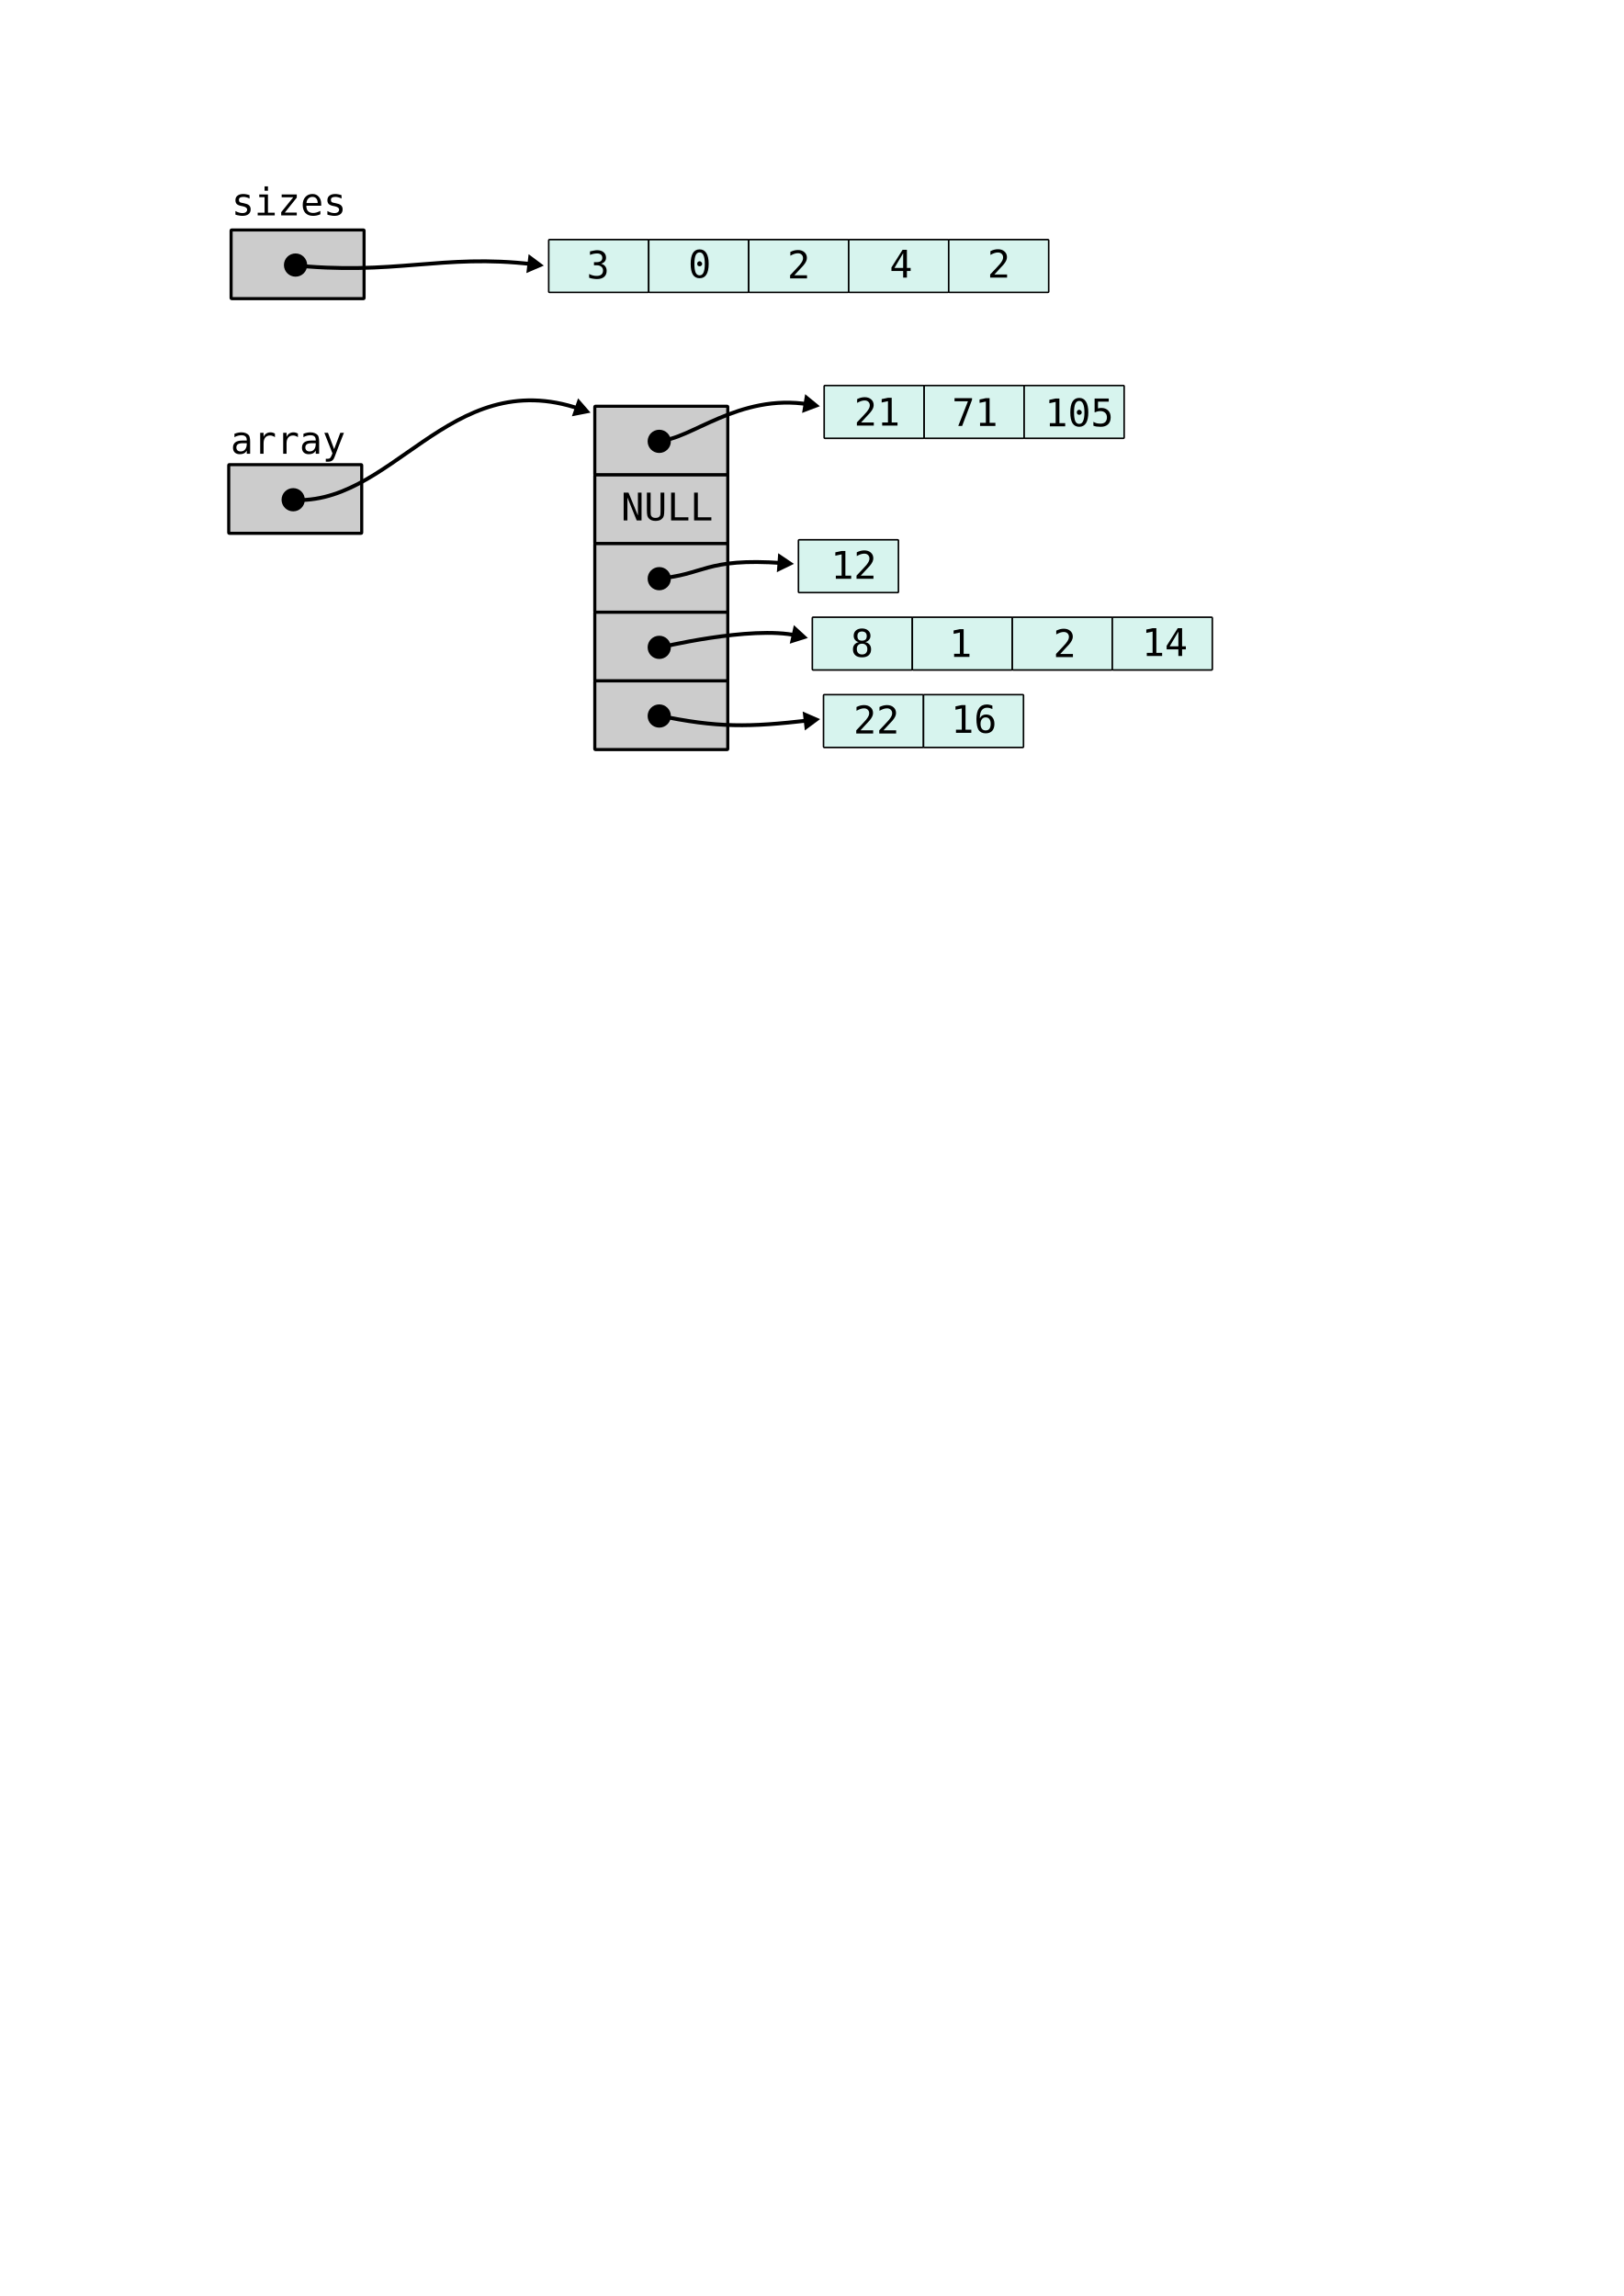
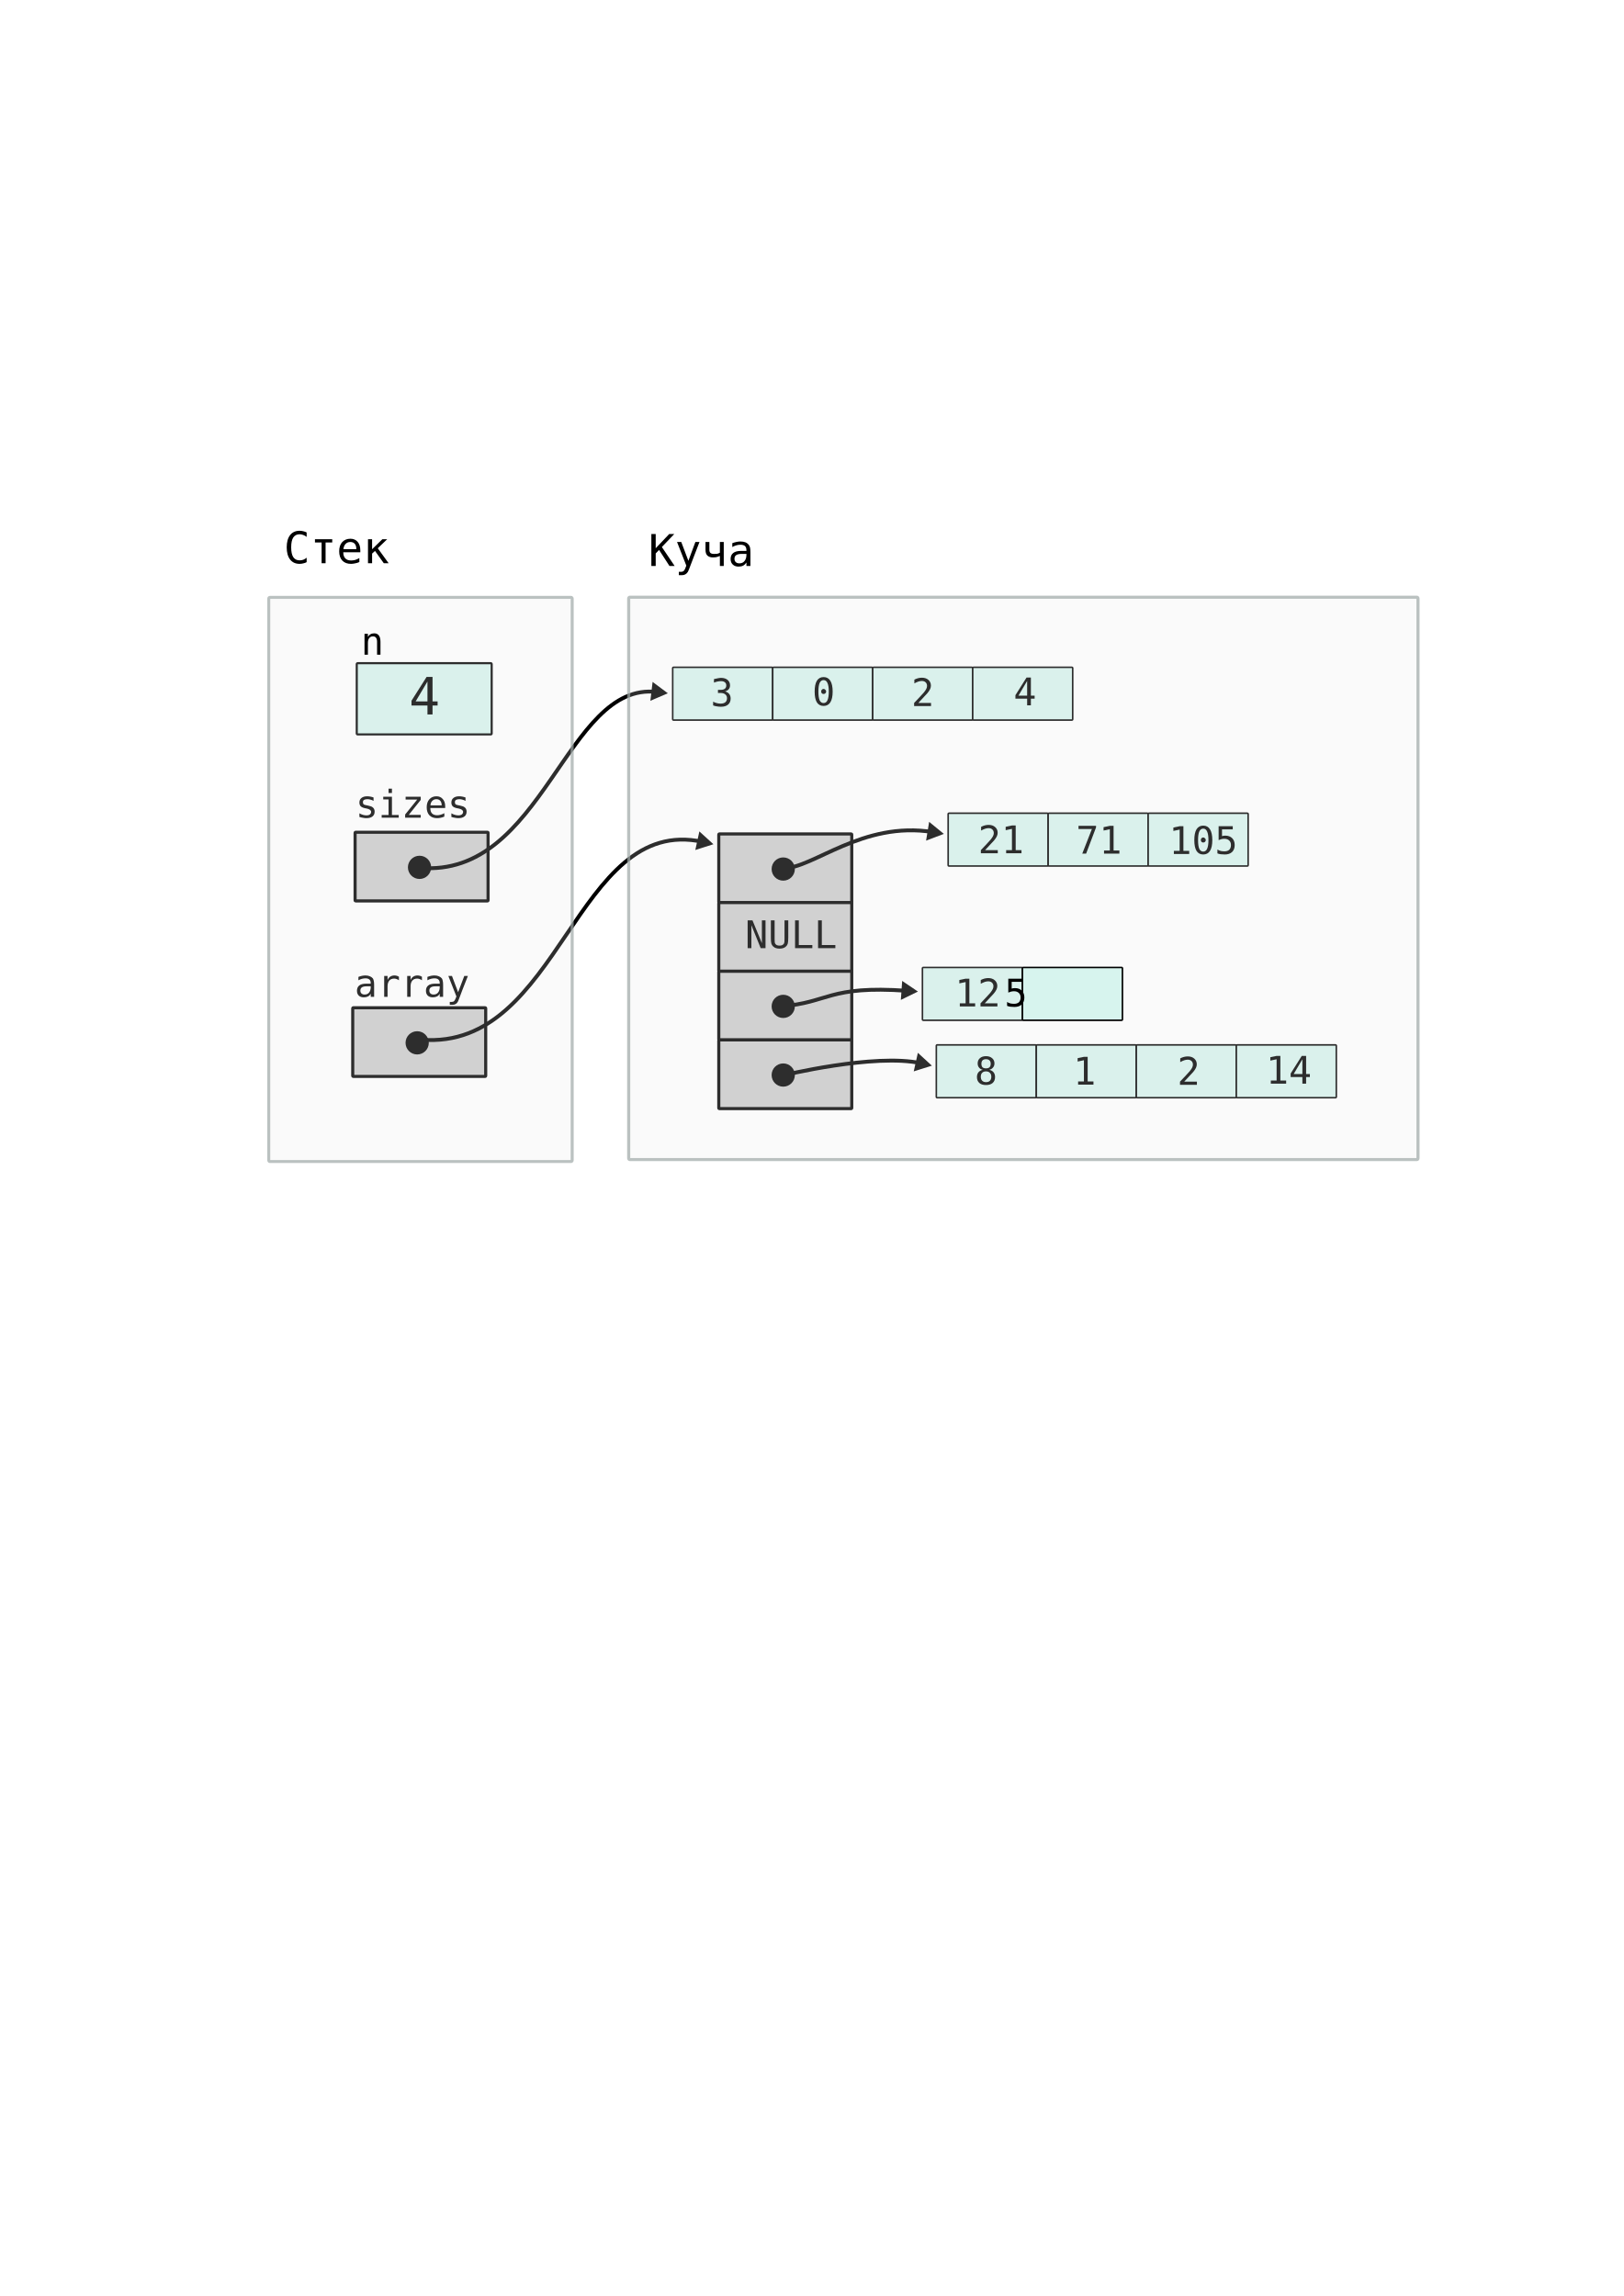
<svg xmlns="http://www.w3.org/2000/svg" width="210mm" height="297mm" viewBox="0 0 210 297" version="1.1" id="svg8">
  <defs id="defs2">
    <marker orient="auto" refY="0.0" refX="0.0" id="marker2670" style="overflow:visible">
      <path id="path2668" d="M 5.77,0.0 L -2.88,5.0 L -2.88,-5.0 L 5.77,0.0 z " style="fill-rule:evenodd;stroke:#000000;stroke-width:1pt;stroke-opacity:1;fill:#000000;fill-opacity:1" transform="scale(0.4)" />
    </marker>
    <marker orient="auto" refY="0.0" refX="0.0" id="TriangleOutM" style="overflow:visible">
      <path id="path1077" d="M 5.77,0.0 L -2.88,5.0 L -2.88,-5.0 L 5.77,0.0 z " style="fill-rule:evenodd;stroke:#000000;stroke-width:1pt;stroke-opacity:1;fill:#000000;fill-opacity:1" transform="scale(0.4)" />
    </marker>
    <marker orient="auto" refY="0" refX="0" id="marker2670-5" style="overflow:visible">
      <path id="path2668-0" d="M 5.77,0 -2.88,5 V -5 Z" style="fill:#000000;fill-opacity:1;fill-rule:evenodd;stroke:#000000;stroke-width:1pt;stroke-opacity:1" transform="scale(0.4)" />
    </marker>
    <marker orient="auto" refY="0" refX="0" id="marker2670-3" style="overflow:visible">
      <path id="path2668-9" d="M 5.77,0 -2.88,5 V -5 Z" style="fill:#000000;fill-opacity:1;fill-rule:evenodd;stroke:#000000;stroke-width:1pt;stroke-opacity:1" transform="scale(0.4)" />
    </marker>
    <marker orient="auto" refY="0" refX="0" id="marker2670-1" style="overflow:visible">
      <path id="path2668-91" d="M 5.77,0 -2.88,5 V -5 Z" style="fill:#000000;fill-opacity:1;fill-rule:evenodd;stroke:#000000;stroke-width:1pt;stroke-opacity:1" transform="scale(0.4)" />
    </marker>
    <marker orient="auto" refY="0" refX="0" id="marker2670-4" style="overflow:visible">
      <path id="path2668-5" d="M 5.77,0 -2.88,5 V -5 Z" style="fill:#000000;fill-opacity:1;fill-rule:evenodd;stroke:#000000;stroke-width:1pt;stroke-opacity:1" transform="scale(0.4)" />
    </marker>
    <marker orient="auto" refY="0" refX="0" id="marker2670-54" style="overflow:visible">
      <path id="path2668-2" d="M 5.77,0 -2.88,5 V -5 Z" style="fill:#000000;fill-opacity:1;fill-rule:evenodd;stroke:#000000;stroke-width:1pt;stroke-opacity:1" transform="scale(0.4)" />
    </marker>
    <marker orient="auto" refY="0" refX="0" id="marker2670-2" style="overflow:visible">
      <path id="path2668-55" d="M 5.77,0 -2.88,5 V -5 Z" style="fill:#000000;fill-opacity:1;fill-rule:evenodd;stroke:#000000;stroke-width:1pt;stroke-opacity:1" transform="scale(0.4)" />
    </marker>
    <marker orient="auto" refY="0" refX="0" id="TriangleOutM-1" style="overflow:visible">
      <path id="path1077-3" d="M 5.77,0 -2.88,5 V -5 Z" style="fill:#000000;fill-opacity:1;fill-rule:evenodd;stroke:#000000;stroke-width:1pt;stroke-opacity:1" transform="scale(0.4)" />
    </marker>
  </defs>
  <g id="layer1">
-     <rect style="opacity:1;fill:#cccccc;fill-opacity:1;stroke:#000000;stroke-width:0.4;stroke-miterlimit:4;stroke-dasharray:none;stroke-dashoffset:0;stroke-opacity:1" id="rect815" width="17.198" height="8.882" x="29.583" y="60.103" ry="0.072" />
-     <circle style="opacity:1;fill:#000000;fill-opacity:1;stroke:#000000;stroke-width:0.546;stroke-miterlimit:4;stroke-dasharray:none;stroke-dashoffset:0;stroke-opacity:1" id="path832" cx="37.919" cy="64.643" r="1.23" />
-     <rect style="opacity:1;fill:#cccccc;fill-opacity:1;stroke:#000000;stroke-width:0.4;stroke-miterlimit:4;stroke-dasharray:none;stroke-dashoffset:0;stroke-opacity:1" id="rect815-6" width="17.198" height="8.882" x="76.927" y="52.551" ry="0.072" />
-     <circle style="opacity:1;fill:#000000;fill-opacity:1;stroke:#000000;stroke-width:0.546;stroke-miterlimit:4;stroke-dasharray:none;stroke-dashoffset:0;stroke-opacity:1" id="path832-6" cx="85.263" cy="57.09" r="1.23" />
-     <rect style="opacity:1;fill:#cccccc;fill-opacity:1;stroke:#000000;stroke-width:0.4;stroke-miterlimit:4;stroke-dasharray:none;stroke-dashoffset:0;stroke-opacity:1" id="rect815-6-4" width="17.198" height="8.882" x="76.927" y="61.433" ry="0.072" />
-     <rect style="opacity:1;fill:#cccccc;fill-opacity:1;stroke:#000000;stroke-width:0.4;stroke-miterlimit:4;stroke-dasharray:none;stroke-dashoffset:0;stroke-opacity:1" id="rect815-6-2" width="17.198" height="8.882" x="76.927" y="70.316" ry="0.072" />
-     <circle style="opacity:1;fill:#000000;fill-opacity:1;stroke:#000000;stroke-width:0.546;stroke-miterlimit:4;stroke-dasharray:none;stroke-dashoffset:0;stroke-opacity:1" id="path832-6-8" cx="85.263" cy="74.855" r="1.23" />
-     <rect style="opacity:1;fill:#cccccc;fill-opacity:1;stroke:#000000;stroke-width:0.4;stroke-miterlimit:4;stroke-dasharray:none;stroke-dashoffset:0;stroke-opacity:1" id="rect815-6-7" width="17.198" height="8.882" x="76.927" y="79.198" ry="0.072" />
-     <circle style="opacity:1;fill:#000000;fill-opacity:1;stroke:#000000;stroke-width:0.546;stroke-miterlimit:4;stroke-dasharray:none;stroke-dashoffset:0;stroke-opacity:1" id="path832-6-7" cx="85.263" cy="83.738" r="1.23" />
-     <rect style="opacity:1;fill:#cccccc;fill-opacity:1;stroke:#000000;stroke-width:0.4;stroke-miterlimit:4;stroke-dasharray:none;stroke-dashoffset:0;stroke-opacity:1" id="rect815-6-3" width="17.198" height="8.882" x="76.927" y="88.08" ry="0.072" />
-     <circle style="opacity:1;fill:#000000;fill-opacity:1;stroke:#000000;stroke-width:0.546;stroke-miterlimit:4;stroke-dasharray:none;stroke-dashoffset:0;stroke-opacity:1" id="path832-6-2" cx="85.263" cy="92.62" r="1.23" />
-     <path style="fill:none;stroke:#000000;stroke-width:0.5;stroke-linecap:butt;stroke-linejoin:miter;stroke-miterlimit:4;stroke-dasharray:none;stroke-opacity:1;marker-end:url(#TriangleOutM)" d="M 37.15,64.609 C 50.648,66.079 57.931,47.036 75.036,52.916" id="path930" />
-     <path style="fill:none;stroke:#000000;stroke-width:0.5;stroke-linecap:butt;stroke-linejoin:miter;stroke-miterlimit:4;stroke-dasharray:none;stroke-opacity:1;marker-end:url(#marker2670)" d="m 85.259,56.992 c 3.837,0.048 10.241,-6.171 19.377,-4.677" id="path2666" />
-     <path style="fill:none;stroke:#000000;stroke-width:0.5;stroke-linecap:butt;stroke-linejoin:miter;stroke-miterlimit:4;stroke-dasharray:none;stroke-opacity:1;marker-end:url(#marker2670-3)" d="m 84.965,74.844 c 6.19,-0.432 6.066,-2.724 16.303,-2.005" id="path2666-5" />
-     <path style="fill:none;stroke:#000000;stroke-width:0.5;stroke-linecap:butt;stroke-linejoin:miter;stroke-miterlimit:4;stroke-dasharray:none;stroke-opacity:1;marker-end:url(#marker2670-1)" d="m 85.06,83.821 c 0,0 12.027,-2.94 18.041,-1.604" id="path2666-7" />
-     <path style="fill:none;stroke:#000000;stroke-width:0.5;stroke-linecap:butt;stroke-linejoin:miter;stroke-miterlimit:4;stroke-dasharray:none;stroke-opacity:1;marker-end:url(#marker2670-4)" d="m 85.013,92.515 c 7.798,1.664 11.949,1.548 19.644,0.668" id="path2666-70" />
-     <rect style="opacity:1;fill:#d7f4ee;fill-opacity:1;stroke:#000000;stroke-width:0.203;stroke-miterlimit:4;stroke-dasharray:none;stroke-dashoffset:0;stroke-opacity:1" id="rect5425" width="12.933" height="6.83" x="106.593" y="49.869" ry="0.086" />
-     <rect style="opacity:1;fill:#d7f4ee;fill-opacity:1;stroke:#000000;stroke-width:0.203;stroke-miterlimit:4;stroke-dasharray:none;stroke-dashoffset:0;stroke-opacity:1" id="rect5425-6" width="12.933" height="6.83" x="119.526" y="49.869" ry="0.086" />
-     <rect style="opacity:1;fill:#d7f4ee;fill-opacity:1;stroke:#000000;stroke-width:0.203;stroke-miterlimit:4;stroke-dasharray:none;stroke-dashoffset:0;stroke-opacity:1" id="rect5425-1" width="12.933" height="6.83" x="132.458" y="49.869" ry="0.086" />
-     <rect style="opacity:1;fill:#d7f4ee;fill-opacity:1;stroke:#000000;stroke-width:0.203;stroke-miterlimit:4;stroke-dasharray:none;stroke-dashoffset:0;stroke-opacity:1" id="rect5425-3" width="12.933" height="6.83" x="103.267" y="69.823" ry="0.086" />
-     <rect style="opacity:1;fill:#d7f4ee;fill-opacity:1;stroke:#000000;stroke-width:0.203;stroke-miterlimit:4;stroke-dasharray:none;stroke-dashoffset:0;stroke-opacity:1" id="rect5425-4" width="12.933" height="6.83" x="105.062" y="79.839" ry="0.086" />
-     <rect style="opacity:1;fill:#d7f4ee;fill-opacity:1;stroke:#000000;stroke-width:0.203;stroke-miterlimit:4;stroke-dasharray:none;stroke-dashoffset:0;stroke-opacity:1" id="rect5425-6-2" width="12.933" height="6.83" x="117.995" y="79.839" ry="0.086" />
-     <rect style="opacity:1;fill:#d7f4ee;fill-opacity:1;stroke:#000000;stroke-width:0.203;stroke-miterlimit:4;stroke-dasharray:none;stroke-dashoffset:0;stroke-opacity:1" id="rect5425-1-4" width="12.933" height="6.83" x="130.928" y="79.839" ry="0.086" />
-     <rect style="opacity:1;fill:#d7f4ee;fill-opacity:1;stroke:#000000;stroke-width:0.203;stroke-miterlimit:4;stroke-dasharray:none;stroke-dashoffset:0;stroke-opacity:1" id="rect5425-8-6" width="12.933" height="6.83" x="143.861" y="79.839" ry="0.086" />
-     <rect style="opacity:1;fill:#d7f4ee;fill-opacity:1;stroke:#000000;stroke-width:0.203;stroke-miterlimit:4;stroke-dasharray:none;stroke-dashoffset:0;stroke-opacity:1" id="rect5425-4-3" width="12.933" height="6.83" x="106.508" y="89.856" ry="0.086" />
-     <rect style="opacity:1;fill:#d7f4ee;fill-opacity:1;stroke:#000000;stroke-width:0.203;stroke-miterlimit:4;stroke-dasharray:none;stroke-dashoffset:0;stroke-opacity:1" id="rect5425-10" width="12.933" height="6.83" x="70.968" y="30.993" ry="0.086" />
-     <rect style="opacity:1;fill:#d7f4ee;fill-opacity:1;stroke:#000000;stroke-width:0.203;stroke-miterlimit:4;stroke-dasharray:none;stroke-dashoffset:0;stroke-opacity:1" id="rect5425-6-6" width="12.933" height="6.83" x="83.9" y="30.993" ry="0.086" />
-     <rect style="opacity:1;fill:#d7f4ee;fill-opacity:1;stroke:#000000;stroke-width:0.203;stroke-miterlimit:4;stroke-dasharray:none;stroke-dashoffset:0;stroke-opacity:1" id="rect5425-1-3" width="12.933" height="6.83" x="96.833" y="30.993" ry="0.086" />
-     <rect style="opacity:1;fill:#d7f4ee;fill-opacity:1;stroke:#000000;stroke-width:0.203;stroke-miterlimit:4;stroke-dasharray:none;stroke-dashoffset:0;stroke-opacity:1" id="rect5425-8-3" width="12.933" height="6.83" x="109.766" y="30.993" ry="0.086" />
-     <rect style="opacity:1;fill:#d7f4ee;fill-opacity:1;stroke:#000000;stroke-width:0.203;stroke-miterlimit:4;stroke-dasharray:none;stroke-dashoffset:0;stroke-opacity:1" id="rect5425-64-2" width="12.933" height="6.83" x="122.699" y="30.993" ry="0.086" />
-     <rect style="opacity:1;fill:#cccccc;fill-opacity:1;stroke:#000000;stroke-width:0.4;stroke-miterlimit:4;stroke-dasharray:none;stroke-dashoffset:0;stroke-opacity:1" id="rect815-0" width="17.198" height="8.882" x="29.889" y="29.747" ry="0.072" />
-     <circle style="opacity:1;fill:#000000;fill-opacity:1;stroke:#000000;stroke-width:0.546;stroke-miterlimit:4;stroke-dasharray:none;stroke-dashoffset:0;stroke-opacity:1" id="path832-2" cx="38.224" cy="34.287" r="1.23" />
-     <path style="fill:none;stroke:#000000;stroke-width:0.5;stroke-linecap:butt;stroke-linejoin:miter;stroke-miterlimit:4;stroke-dasharray:none;stroke-opacity:1;marker-end:url(#TriangleOutM-1)" d="m 37.456,34.254 c 13.497,1.47 19.665,-1.467 31.471,-0.067" id="path930-0" />
-     <text xml:space="preserve" style="font-style:normal;font-weight:normal;font-size:4.939px;line-height:1.25;font-family:sans-serif;letter-spacing:0px;word-spacing:0px;fill:#000000;fill-opacity:1;stroke:none;stroke-width:0.265" x="29.934" y="27.86" id="text6666">
-       <tspan id="tspan6664" x="29.934" y="27.86" style="stroke-width:0.265;-inkscape-font-specification:Consolas;font-family:Consolas;font-weight:normal;font-style:normal;font-stretch:normal;font-variant:normal">sizes</tspan>
+     <rect style="opacity:1;fill:#cccccc;fill-opacity:1;stroke:#000000;stroke-width:0.4;stroke-miterlimit:4;stroke-dasharray:none;stroke-dashoffset:0;stroke-opacity:1" id="rect815" width="17.198" height="8.882" x="45.62" y="130.358" ry="0.072" />
+     <circle style="opacity:1;fill:#000000;fill-opacity:1;stroke:#000000;stroke-width:0.546;stroke-miterlimit:4;stroke-dasharray:none;stroke-dashoffset:0;stroke-opacity:1" id="path832" cx="53.955" cy="134.897" r="1.23" />
+     <rect style="opacity:1;fill:#cccccc;fill-opacity:1;stroke:#000000;stroke-width:0.4;stroke-miterlimit:4;stroke-dasharray:none;stroke-dashoffset:0;stroke-opacity:1" id="rect815-6" width="17.198" height="8.882" x="92.963" y="107.876" ry="0.072" />
+     <circle style="opacity:1;fill:#000000;fill-opacity:1;stroke:#000000;stroke-width:0.546;stroke-miterlimit:4;stroke-dasharray:none;stroke-dashoffset:0;stroke-opacity:1" id="path832-6" cx="101.299" cy="112.415" r="1.23" />
+     <rect style="opacity:1;fill:#cccccc;fill-opacity:1;stroke:#000000;stroke-width:0.4;stroke-miterlimit:4;stroke-dasharray:none;stroke-dashoffset:0;stroke-opacity:1" id="rect815-6-4" width="17.198" height="8.882" x="92.963" y="116.758" ry="0.072" />
+     <rect style="opacity:1;fill:#cccccc;fill-opacity:1;stroke:#000000;stroke-width:0.4;stroke-miterlimit:4;stroke-dasharray:none;stroke-dashoffset:0;stroke-opacity:1" id="rect815-6-2" width="17.198" height="8.882" x="92.963" y="125.64" ry="0.072" />
+     <circle style="opacity:1;fill:#000000;fill-opacity:1;stroke:#000000;stroke-width:0.546;stroke-miterlimit:4;stroke-dasharray:none;stroke-dashoffset:0;stroke-opacity:1" id="path832-6-8" cx="101.299" cy="130.18" r="1.23" />
+     <rect style="opacity:1;fill:#cccccc;fill-opacity:1;stroke:#000000;stroke-width:0.4;stroke-miterlimit:4;stroke-dasharray:none;stroke-dashoffset:0;stroke-opacity:1" id="rect815-6-7" width="17.198" height="8.882" x="92.963" y="134.523" ry="0.072" />
+     <circle style="opacity:1;fill:#000000;fill-opacity:1;stroke:#000000;stroke-width:0.546;stroke-miterlimit:4;stroke-dasharray:none;stroke-dashoffset:0;stroke-opacity:1" id="path832-6-7" cx="101.299" cy="139.062" r="1.23" />
+     <path style="fill:none;stroke:#000000;stroke-width:0.5;stroke-linecap:butt;stroke-linejoin:miter;stroke-miterlimit:4;stroke-dasharray:none;stroke-opacity:1;marker-end:url(#TriangleOutM)" d="M 54.51,134.486 C 72.542,135.956 74.345,105.29 90.883,108.902" id="path930" />
+     <path style="fill:none;stroke:#000000;stroke-width:0.5;stroke-linecap:butt;stroke-linejoin:miter;stroke-miterlimit:4;stroke-dasharray:none;stroke-opacity:1;marker-end:url(#marker2670)" d="m 101.295,112.317 c 3.837,0.048 10.241,-6.171 19.377,-4.677" id="path2666" />
+     <path style="fill:none;stroke:#000000;stroke-width:0.5;stroke-linecap:butt;stroke-linejoin:miter;stroke-miterlimit:4;stroke-dasharray:none;stroke-opacity:1;marker-end:url(#marker2670-3)" d="m 101.001,130.169 c 6.19,-0.432 6.066,-2.724 16.303,-2.005" id="path2666-5" />
+     <path style="fill:none;stroke:#000000;stroke-width:0.5;stroke-linecap:butt;stroke-linejoin:miter;stroke-miterlimit:4;stroke-dasharray:none;stroke-opacity:1;marker-end:url(#marker2670-1)" d="m 101.096,139.146 c 0,0 12.027,-2.94 18.041,-1.604" id="path2666-7" />
+     <rect style="opacity:1;fill:#d7f4ee;fill-opacity:1;stroke:#000000;stroke-width:0.203;stroke-miterlimit:4;stroke-dasharray:none;stroke-dashoffset:0;stroke-opacity:1" id="rect5425" width="12.933" height="6.83" x="122.629" y="105.194" ry="0.086" />
+     <rect style="opacity:1;fill:#d7f4ee;fill-opacity:1;stroke:#000000;stroke-width:0.203;stroke-miterlimit:4;stroke-dasharray:none;stroke-dashoffset:0;stroke-opacity:1" id="rect5425-6" width="12.933" height="6.83" x="135.562" y="105.194" ry="0.086" />
+     <rect style="opacity:1;fill:#d7f4ee;fill-opacity:1;stroke:#000000;stroke-width:0.203;stroke-miterlimit:4;stroke-dasharray:none;stroke-dashoffset:0;stroke-opacity:1" id="rect5425-1" width="12.933" height="6.83" x="148.495" y="105.194" ry="0.086" />
+     <rect style="opacity:1;fill:#d7f4ee;fill-opacity:1;stroke:#000000;stroke-width:0.203;stroke-miterlimit:4;stroke-dasharray:none;stroke-dashoffset:0;stroke-opacity:1" id="rect5425-3" width="12.933" height="6.83" x="119.303" y="125.148" ry="0.086" />
+     <rect style="opacity:1;fill:#d7f4ee;fill-opacity:1;stroke:#000000;stroke-width:0.203;stroke-miterlimit:4;stroke-dasharray:none;stroke-dashoffset:0;stroke-opacity:1" id="rect5425-4" width="12.933" height="6.83" x="121.099" y="135.164" ry="0.086" />
+     <rect style="opacity:1;fill:#d7f4ee;fill-opacity:1;stroke:#000000;stroke-width:0.203;stroke-miterlimit:4;stroke-dasharray:none;stroke-dashoffset:0;stroke-opacity:1" id="rect5425-6-2" width="12.933" height="6.83" x="134.031" y="135.164" ry="0.086" />
+     <rect style="opacity:1;fill:#d7f4ee;fill-opacity:1;stroke:#000000;stroke-width:0.203;stroke-miterlimit:4;stroke-dasharray:none;stroke-dashoffset:0;stroke-opacity:1" id="rect5425-1-4" width="12.933" height="6.83" x="146.964" y="135.164" ry="0.086" />
+     <rect style="opacity:1;fill:#d7f4ee;fill-opacity:1;stroke:#000000;stroke-width:0.203;stroke-miterlimit:4;stroke-dasharray:none;stroke-dashoffset:0;stroke-opacity:1" id="rect5425-8-6" width="12.933" height="6.83" x="159.897" y="135.164" ry="0.086" />
+     <rect style="opacity:1;fill:#d7f4ee;fill-opacity:1;stroke:#000000;stroke-width:0.203;stroke-miterlimit:4;stroke-dasharray:none;stroke-dashoffset:0;stroke-opacity:1" id="rect5425-10" width="12.933" height="6.83" x="87.004" y="86.317" ry="0.086" />
+     <rect style="opacity:1;fill:#d7f4ee;fill-opacity:1;stroke:#000000;stroke-width:0.203;stroke-miterlimit:4;stroke-dasharray:none;stroke-dashoffset:0;stroke-opacity:1" id="rect5425-6-6" width="12.933" height="6.83" x="99.937" y="86.317" ry="0.086" />
+     <rect style="opacity:1;fill:#d7f4ee;fill-opacity:1;stroke:#000000;stroke-width:0.203;stroke-miterlimit:4;stroke-dasharray:none;stroke-dashoffset:0;stroke-opacity:1" id="rect5425-1-3" width="12.933" height="6.83" x="112.869" y="86.317" ry="0.086" />
+     <rect style="opacity:1;fill:#d7f4ee;fill-opacity:1;stroke:#000000;stroke-width:0.203;stroke-miterlimit:4;stroke-dasharray:none;stroke-dashoffset:0;stroke-opacity:1" id="rect5425-8-3" width="12.933" height="6.83" x="125.802" y="86.317" ry="0.086" />
+     <rect style="opacity:1;fill:#d7f4ee;fill-opacity:1;stroke:#000000;stroke-width:0.273;stroke-miterlimit:4;stroke-dasharray:none;stroke-dashoffset:0;stroke-opacity:1" id="rect5425-64-2" width="17.451" height="9.216" x="46.14" y="85.786" ry="0.116" />
+     <rect style="opacity:1;fill:#cccccc;fill-opacity:1;stroke:#000000;stroke-width:0.4;stroke-miterlimit:4;stroke-dasharray:none;stroke-dashoffset:0;stroke-opacity:1" id="rect815-0" width="17.198" height="8.882" x="45.925" y="107.656" ry="0.072" />
+     <circle style="opacity:1;fill:#000000;fill-opacity:1;stroke:#000000;stroke-width:0.546;stroke-miterlimit:4;stroke-dasharray:none;stroke-dashoffset:0;stroke-opacity:1" id="path832-2" cx="54.26" cy="112.196" r="1.23" />
+     <path style="fill:none;stroke:#000000;stroke-width:0.5;stroke-linecap:butt;stroke-linejoin:miter;stroke-miterlimit:4;stroke-dasharray:none;stroke-opacity:1;marker-end:url(#TriangleOutM-1)" d="M 54.276,112.258 C 70.324,113.633 73.157,88.111 84.963,89.512" id="path930-0" />
+     <text xml:space="preserve" style="font-style:normal;font-weight:normal;font-size:4.939px;line-height:1.25;font-family:sans-serif;letter-spacing:0px;word-spacing:0px;fill:#000000;fill-opacity:1;stroke:none;stroke-width:0.265" x="45.97" y="105.768" id="text6666">
+       <tspan id="tspan6664" x="45.97" y="105.768" style="font-style:normal;font-variant:normal;font-weight:normal;font-stretch:normal;font-family:Consolas;-inkscape-font-specification:Consolas;stroke-width:0.265">sizes</tspan>
    </text>
-     <text xml:space="preserve" style="font-style:normal;font-weight:normal;font-size:4.939px;line-height:1.25;font-family:sans-serif;letter-spacing:0px;word-spacing:0px;fill:#000000;fill-opacity:1;stroke:none;stroke-width:0.265" x="29.804" y="58.689" id="text6666-3">
-       <tspan id="tspan6664-1" x="29.804" y="58.689" style="font-style:normal;font-variant:normal;font-weight:normal;font-stretch:normal;font-family:Consolas;-inkscape-font-specification:Consolas;stroke-width:0.265">array</tspan>
+     <text xml:space="preserve" style="font-style:normal;font-weight:normal;font-size:4.939px;line-height:1.25;font-family:sans-serif;letter-spacing:0px;word-spacing:0px;fill:#000000;fill-opacity:1;stroke:none;stroke-width:0.265" x="45.841" y="128.943" id="text6666-3">
+       <tspan id="tspan6664-1" x="45.841" y="128.943" style="font-style:normal;font-variant:normal;font-weight:normal;font-stretch:normal;font-family:Consolas;-inkscape-font-specification:Consolas;stroke-width:0.265">array</tspan>
    </text>
-     <text xml:space="preserve" style="font-style:normal;font-weight:normal;font-size:4.939px;line-height:1.25;font-family:sans-serif;letter-spacing:0px;word-spacing:0px;fill:#000000;fill-opacity:1;stroke:none;stroke-width:0.265" x="75.866" y="36.033" id="text6688">
-       <tspan id="tspan6686" x="75.866" y="36.033" style="font-style:normal;font-variant:normal;font-weight:normal;font-stretch:normal;font-family:Consolas;-inkscape-font-specification:Consolas;stroke-width:0.265">3</tspan>
+     <text xml:space="preserve" style="font-style:normal;font-weight:normal;font-size:4.939px;line-height:1.25;font-family:sans-serif;letter-spacing:0px;word-spacing:0px;fill:#000000;fill-opacity:1;stroke:none;stroke-width:0.265" x="91.902" y="91.358" id="text6688">
+       <tspan id="tspan6686" x="91.902" y="91.358" style="font-style:normal;font-variant:normal;font-weight:normal;font-stretch:normal;font-family:Consolas;-inkscape-font-specification:Consolas;stroke-width:0.265">3</tspan>
    </text>
-     <text xml:space="preserve" style="font-style:normal;font-variant:normal;font-weight:normal;font-stretch:normal;font-size:4.939px;line-height:1.25;font-family:Consolas;-inkscape-font-specification:'Consolas, Normal';font-variant-ligatures:normal;font-variant-caps:normal;font-variant-numeric:normal;font-feature-settings:normal;text-align:start;letter-spacing:0px;word-spacing:0px;writing-mode:lr-tb;text-anchor:start;fill:#000000;fill-opacity:1;stroke:none;stroke-width:0.265" x="89.001" y="35.928" id="text6692">
-       <tspan id="tspan6690" x="89.001" y="35.928" style="stroke-width:0.265">0</tspan>
+     <text xml:space="preserve" style="font-style:normal;font-variant:normal;font-weight:normal;font-stretch:normal;font-size:4.939px;line-height:1.25;font-family:Consolas;-inkscape-font-specification:'Consolas, Normal';font-variant-ligatures:normal;font-variant-caps:normal;font-variant-numeric:normal;font-feature-settings:normal;text-align:start;letter-spacing:0px;word-spacing:0px;writing-mode:lr-tb;text-anchor:start;fill:#000000;fill-opacity:1;stroke:none;stroke-width:0.265" x="105.037" y="91.253" id="text6692">
+       <tspan id="tspan6690" x="105.037" y="91.253" style="stroke-width:0.265">0</tspan>
    </text>
-     <text xml:space="preserve" style="font-style:normal;font-variant:normal;font-weight:normal;font-stretch:normal;font-size:4.939px;line-height:1.25;font-family:Consolas;-inkscape-font-specification:'Consolas, Normal';font-variant-ligatures:normal;font-variant-caps:normal;font-variant-numeric:normal;font-feature-settings:normal;text-align:start;letter-spacing:0px;word-spacing:0px;writing-mode:lr-tb;text-anchor:start;fill:#000000;fill-opacity:1;stroke:none;stroke-width:0.265" x="101.83" y="36.011" id="text6696">
-       <tspan id="tspan6694" x="101.83" y="36.011" style="stroke-width:0.265">2</tspan>
+     <text xml:space="preserve" style="font-style:normal;font-variant:normal;font-weight:normal;font-stretch:normal;font-size:4.939px;line-height:1.25;font-family:Consolas;-inkscape-font-specification:'Consolas, Normal';font-variant-ligatures:normal;font-variant-caps:normal;font-variant-numeric:normal;font-feature-settings:normal;text-align:start;letter-spacing:0px;word-spacing:0px;writing-mode:lr-tb;text-anchor:start;fill:#000000;fill-opacity:1;stroke:none;stroke-width:0.265" x="117.866" y="91.336" id="text6696">
+       <tspan id="tspan6694" x="117.866" y="91.336" style="stroke-width:0.265">2</tspan>
    </text>
-     <text xml:space="preserve" style="font-style:normal;font-variant:normal;font-weight:normal;font-stretch:normal;font-size:4.939px;line-height:1.25;font-family:Consolas;-inkscape-font-specification:'Consolas, Normal';font-variant-ligatures:normal;font-variant-caps:normal;font-variant-numeric:normal;font-feature-settings:normal;text-align:start;letter-spacing:0px;word-spacing:0px;writing-mode:lr-tb;text-anchor:start;fill:#000000;fill-opacity:1;stroke:none;stroke-width:0.265" x="115.043" y="35.911" id="text6700">
-       <tspan id="tspan6698" x="115.043" y="35.911" style="stroke-width:0.265">4</tspan>
+     <text xml:space="preserve" style="font-style:normal;font-variant:normal;font-weight:normal;font-stretch:normal;font-size:4.939px;line-height:1.25;font-family:Consolas;-inkscape-font-specification:'Consolas, Normal';font-variant-ligatures:normal;font-variant-caps:normal;font-variant-numeric:normal;font-feature-settings:normal;text-align:start;letter-spacing:0px;word-spacing:0px;writing-mode:lr-tb;text-anchor:start;fill:#000000;fill-opacity:1;stroke:none;stroke-width:0.265" x="131.079" y="91.236" id="text6700">
+       <tspan id="tspan6698" x="131.079" y="91.236" style="stroke-width:0.265">4</tspan>
    </text>
-     <text xml:space="preserve" style="font-style:normal;font-variant:normal;font-weight:normal;font-stretch:normal;font-size:4.939px;line-height:1.25;font-family:Consolas;-inkscape-font-specification:'Consolas, Normal';font-variant-ligatures:normal;font-variant-caps:normal;font-variant-numeric:normal;font-feature-settings:normal;text-align:start;letter-spacing:0px;word-spacing:0px;writing-mode:lr-tb;text-anchor:start;fill:#000000;fill-opacity:1;stroke:none;stroke-width:0.265" x="127.705" y="35.911" id="text6704">
-       <tspan id="tspan6702" x="127.705" y="35.911" style="stroke-width:0.265">2</tspan>
+     <text xml:space="preserve" style="font-style:normal;font-variant:normal;font-weight:normal;font-stretch:normal;font-size:6.664px;line-height:1.25;font-family:Consolas;-inkscape-font-specification:'Consolas, Normal';font-variant-ligatures:normal;font-variant-caps:normal;font-variant-numeric:normal;font-feature-settings:normal;text-align:start;letter-spacing:0px;word-spacing:0px;writing-mode:lr-tb;text-anchor:start;fill:#000000;fill-opacity:1;stroke:none;stroke-width:0.357" x="52.894" y="92.423" id="text6704">
+       <tspan id="tspan6702" x="52.894" y="92.423" style="stroke-width:0.357">4</tspan>
    </text>
-     <text xml:space="preserve" style="font-style:normal;font-variant:normal;font-weight:normal;font-stretch:normal;font-size:4.939px;line-height:1.25;font-family:Consolas;-inkscape-font-specification:'Consolas, Normal';font-variant-ligatures:normal;font-variant-caps:normal;font-variant-numeric:normal;font-feature-settings:normal;text-align:start;letter-spacing:0px;word-spacing:0px;writing-mode:lr-tb;text-anchor:start;fill:#000000;fill-opacity:1;stroke:none;stroke-width:0.265" x="110.464" y="55.048" id="text6726">
-       <tspan id="tspan6724" x="110.464" y="55.048" style="stroke-width:0.265">21</tspan>
+     <text xml:space="preserve" style="font-style:normal;font-variant:normal;font-weight:normal;font-stretch:normal;font-size:4.939px;line-height:1.25;font-family:Consolas;-inkscape-font-specification:'Consolas, Normal';font-variant-ligatures:normal;font-variant-caps:normal;font-variant-numeric:normal;font-feature-settings:normal;text-align:start;letter-spacing:0px;word-spacing:0px;writing-mode:lr-tb;text-anchor:start;fill:#000000;fill-opacity:1;stroke:none;stroke-width:0.265" x="126.5" y="110.373" id="text6726">
+       <tspan id="tspan6724" x="126.5" y="110.373" style="stroke-width:0.265">21</tspan>
    </text>
-     <text xml:space="preserve" style="font-style:normal;font-variant:normal;font-weight:normal;font-stretch:normal;font-size:4.939px;line-height:1.25;font-family:Consolas;-inkscape-font-specification:'Consolas, Normal';font-variant-ligatures:normal;font-variant-caps:normal;font-variant-numeric:normal;font-feature-settings:normal;text-align:start;letter-spacing:0px;word-spacing:0px;writing-mode:lr-tb;text-anchor:start;fill:#000000;fill-opacity:1;stroke:none;stroke-width:0.265" x="123.126" y="55.095" id="text6730">
-       <tspan id="tspan6728" x="123.126" y="55.095" style="stroke-width:0.265">71</tspan>
+     <text xml:space="preserve" style="font-style:normal;font-variant:normal;font-weight:normal;font-stretch:normal;font-size:4.939px;line-height:1.25;font-family:Consolas;-inkscape-font-specification:'Consolas, Normal';font-variant-ligatures:normal;font-variant-caps:normal;font-variant-numeric:normal;font-feature-settings:normal;text-align:start;letter-spacing:0px;word-spacing:0px;writing-mode:lr-tb;text-anchor:start;fill:#000000;fill-opacity:1;stroke:none;stroke-width:0.265" x="139.162" y="110.42" id="text6730">
+       <tspan id="tspan6728" x="139.162" y="110.42" style="stroke-width:0.265">71</tspan>
    </text>
-     <text xml:space="preserve" style="font-style:normal;font-variant:normal;font-weight:normal;font-stretch:normal;font-size:4.939px;line-height:1.25;font-family:Consolas;-inkscape-font-specification:'Consolas, Normal';font-variant-ligatures:normal;font-variant-caps:normal;font-variant-numeric:normal;font-feature-settings:normal;text-align:start;letter-spacing:0px;word-spacing:0px;writing-mode:lr-tb;text-anchor:start;fill:#000000;fill-opacity:1;stroke:none;stroke-width:0.265" x="135.126" y="55.142" id="text6734">
-       <tspan id="tspan6732" x="135.126" y="55.142" style="stroke-width:0.265">105</tspan>
+     <text xml:space="preserve" style="font-style:normal;font-variant:normal;font-weight:normal;font-stretch:normal;font-size:4.939px;line-height:1.25;font-family:Consolas;-inkscape-font-specification:'Consolas, Normal';font-variant-ligatures:normal;font-variant-caps:normal;font-variant-numeric:normal;font-feature-settings:normal;text-align:start;letter-spacing:0px;word-spacing:0px;writing-mode:lr-tb;text-anchor:start;fill:#000000;fill-opacity:1;stroke:none;stroke-width:0.265" x="151.163" y="110.467" id="text6734">
+       <tspan id="tspan6732" x="151.163" y="110.467" style="stroke-width:0.265">105</tspan>
    </text>
-     <text xml:space="preserve" style="font-style:normal;font-variant:normal;font-weight:normal;font-stretch:normal;font-size:4.939px;line-height:1.25;font-family:Consolas;-inkscape-font-specification:'Consolas, Normal';font-variant-ligatures:normal;font-variant-caps:normal;font-variant-numeric:normal;font-feature-settings:normal;text-align:start;letter-spacing:0px;word-spacing:0px;writing-mode:lr-tb;text-anchor:start;fill:#000000;fill-opacity:1;stroke:none;stroke-width:0.265" x="107.444" y="74.865" id="text6750">
-       <tspan id="tspan6748" x="107.444" y="74.865" style="stroke-width:0.265">12</tspan>
+     <text xml:space="preserve" style="font-style:normal;font-variant:normal;font-weight:normal;font-stretch:normal;font-size:4.939px;line-height:1.25;font-family:Consolas;-inkscape-font-specification:'Consolas, Normal';font-variant-ligatures:normal;font-variant-caps:normal;font-variant-numeric:normal;font-feature-settings:normal;text-align:start;letter-spacing:0px;word-spacing:0px;writing-mode:lr-tb;text-anchor:start;fill:#000000;fill-opacity:1;stroke:none;stroke-width:0.265" x="123.481" y="130.19" id="text6750">
+       <tspan id="tspan6748" x="123.481" y="130.19" style="stroke-width:0.265">12</tspan>
    </text>
-     <text xml:space="preserve" style="font-style:normal;font-variant:normal;font-weight:normal;font-stretch:normal;font-size:4.939px;line-height:1.25;font-family:Consolas;-inkscape-font-specification:'Consolas, Normal';font-variant-ligatures:normal;font-variant-caps:normal;font-variant-numeric:normal;font-feature-settings:normal;text-align:start;letter-spacing:0px;word-spacing:0px;writing-mode:lr-tb;text-anchor:start;fill:#000000;fill-opacity:1;stroke:none;stroke-width:0.265" x="110.004" y="84.968" id="text6758">
-       <tspan id="tspan6756" x="110.004" y="84.968" style="stroke-width:0.265">8</tspan>
+     <text xml:space="preserve" style="font-style:normal;font-variant:normal;font-weight:normal;font-stretch:normal;font-size:4.939px;line-height:1.25;font-family:Consolas;-inkscape-font-specification:'Consolas, Normal';font-variant-ligatures:normal;font-variant-caps:normal;font-variant-numeric:normal;font-feature-settings:normal;text-align:start;letter-spacing:0px;word-spacing:0px;writing-mode:lr-tb;text-anchor:start;fill:#000000;fill-opacity:1;stroke:none;stroke-width:0.265" x="126.04" y="140.293" id="text6758">
+       <tspan id="tspan6756" x="126.04" y="140.293" style="stroke-width:0.265">8</tspan>
    </text>
-     <text xml:space="preserve" style="font-style:normal;font-variant:normal;font-weight:normal;font-stretch:normal;font-size:4.939px;line-height:1.25;font-family:Consolas;-inkscape-font-specification:'Consolas, Normal';font-variant-ligatures:normal;font-variant-caps:normal;font-variant-numeric:normal;font-feature-settings:normal;text-align:start;letter-spacing:0px;word-spacing:0px;writing-mode:lr-tb;text-anchor:start;fill:#000000;fill-opacity:1;stroke:none;stroke-width:0.265" x="122.744" y="84.975" id="text6762">
-       <tspan id="tspan6760" x="122.744" y="84.975" style="stroke-width:0.265">1</tspan>
+     <text xml:space="preserve" style="font-style:normal;font-variant:normal;font-weight:normal;font-stretch:normal;font-size:4.939px;line-height:1.25;font-family:Consolas;-inkscape-font-specification:'Consolas, Normal';font-variant-ligatures:normal;font-variant-caps:normal;font-variant-numeric:normal;font-feature-settings:normal;text-align:start;letter-spacing:0px;word-spacing:0px;writing-mode:lr-tb;text-anchor:start;fill:#000000;fill-opacity:1;stroke:none;stroke-width:0.265" x="138.781" y="140.3" id="text6762">
+       <tspan id="tspan6760" x="138.781" y="140.3" style="stroke-width:0.265">1</tspan>
    </text>
-     <text xml:space="preserve" style="font-style:normal;font-variant:normal;font-weight:normal;font-stretch:normal;font-size:4.939px;line-height:1.25;font-family:Consolas;-inkscape-font-specification:'Consolas, Normal';font-variant-ligatures:normal;font-variant-caps:normal;font-variant-numeric:normal;font-feature-settings:normal;text-align:start;letter-spacing:0px;word-spacing:0px;writing-mode:lr-tb;text-anchor:start;fill:#000000;fill-opacity:1;stroke:none;stroke-width:0.265" x="136.219" y="84.999" id="text6766">
-       <tspan id="tspan6764" x="136.219" y="84.999" style="stroke-width:0.265">2</tspan>
+     <text xml:space="preserve" style="font-style:normal;font-variant:normal;font-weight:normal;font-stretch:normal;font-size:4.939px;line-height:1.25;font-family:Consolas;-inkscape-font-specification:'Consolas, Normal';font-variant-ligatures:normal;font-variant-caps:normal;font-variant-numeric:normal;font-feature-settings:normal;text-align:start;letter-spacing:0px;word-spacing:0px;writing-mode:lr-tb;text-anchor:start;fill:#000000;fill-opacity:1;stroke:none;stroke-width:0.265" x="152.255" y="140.324" id="text6766">
+       <tspan id="tspan6764" x="152.255" y="140.324" style="stroke-width:0.265">2</tspan>
    </text>
-     <text xml:space="preserve" style="font-style:normal;font-variant:normal;font-weight:normal;font-stretch:normal;font-size:4.939px;line-height:1.25;font-family:Consolas;-inkscape-font-specification:'Consolas, Normal';font-variant-ligatures:normal;font-variant-caps:normal;font-variant-numeric:normal;font-feature-settings:normal;text-align:start;letter-spacing:0px;word-spacing:0px;writing-mode:lr-tb;text-anchor:start;fill:#000000;fill-opacity:1;stroke:none;stroke-width:0.265" x="147.666" y="84.855" id="text6770">
-       <tspan id="tspan6768" x="147.666" y="84.855" style="stroke-width:0.265">14</tspan>
+     <text xml:space="preserve" style="font-style:normal;font-variant:normal;font-weight:normal;font-stretch:normal;font-size:4.939px;line-height:1.25;font-family:Consolas;-inkscape-font-specification:'Consolas, Normal';font-variant-ligatures:normal;font-variant-caps:normal;font-variant-numeric:normal;font-feature-settings:normal;text-align:start;letter-spacing:0px;word-spacing:0px;writing-mode:lr-tb;text-anchor:start;fill:#000000;fill-opacity:1;stroke:none;stroke-width:0.265" x="163.703" y="140.18" id="text6770">
+       <tspan id="tspan6768" x="163.703" y="140.18" style="stroke-width:0.265">14</tspan>
    </text>
-     <text xml:space="preserve" style="font-style:normal;font-variant:normal;font-weight:normal;font-stretch:normal;font-size:4.939px;line-height:1.25;font-family:Consolas;-inkscape-font-specification:'Consolas, Normal';font-variant-ligatures:normal;font-variant-caps:normal;font-variant-numeric:normal;font-feature-settings:normal;text-align:start;letter-spacing:0px;word-spacing:0px;writing-mode:lr-tb;text-anchor:start;fill:#000000;fill-opacity:1;stroke:none;stroke-width:0.265" x="110.382" y="94.877" id="text6778">
-       <tspan id="tspan6776" x="110.382" y="94.877" style="stroke-width:0.265">22</tspan>
+     <text xml:space="preserve" style="font-style:normal;font-variant:normal;font-weight:normal;font-stretch:normal;font-size:4.939px;line-height:1.25;font-family:Consolas;-inkscape-font-specification:'Consolas, Normal';font-variant-ligatures:normal;font-variant-caps:normal;font-variant-numeric:normal;font-feature-settings:normal;text-align:start;letter-spacing:0px;word-spacing:0px;writing-mode:lr-tb;text-anchor:start;fill:#000000;fill-opacity:1;stroke:none;stroke-width:0.265" x="96.367" y="122.646" id="text6809">
+       <tspan id="tspan6807" x="96.367" y="122.646" style="stroke-width:0.265">NULL</tspan>
    </text>
-     <rect style="opacity:1;fill:#d7f4ee;fill-opacity:1;stroke:#000000;stroke-width:0.203;stroke-miterlimit:4;stroke-dasharray:none;stroke-dashoffset:0;stroke-opacity:1" id="rect5425-6-3-5" width="12.933" height="6.83" x="119.44" y="89.856" ry="0.086" />
-     <text xml:space="preserve" style="font-style:normal;font-variant:normal;font-weight:normal;font-stretch:normal;font-size:4.939px;line-height:1.25;font-family:Consolas;-inkscape-font-specification:'Consolas, Normal';font-variant-ligatures:normal;font-variant-caps:normal;font-variant-numeric:normal;font-feature-settings:normal;text-align:start;letter-spacing:0px;word-spacing:0px;writing-mode:lr-tb;text-anchor:start;fill:#000000;fill-opacity:1;stroke:none;stroke-width:0.265" x="122.986" y="94.796" id="text6754-6">
-       <tspan id="tspan6752-1" x="122.986" y="94.796" style="stroke-width:0.265">16</tspan>
+     <rect style="opacity:1;fill:#e6e6e6;fill-opacity:0.196;stroke:#9fa9a8;stroke-width:0.386;stroke-miterlimit:4;stroke-dasharray:none;stroke-dashoffset:0;stroke-opacity:0.709" id="rect67-1" width="39.245" height="72.981" x="34.759" y="77.27" ry="0.156" />
+     <rect style="opacity:1;fill:#e6e6e6;fill-opacity:0.196;stroke:#9fa9a8;stroke-width:0.4;stroke-miterlimit:4;stroke-dasharray:none;stroke-dashoffset:0;stroke-opacity:0.709" id="rect67-1-3" width="102.085" height="72.746" x="81.311" y="77.251" ry="0.155" />
+     <text xml:space="preserve" style="font-style:normal;font-variant:normal;font-weight:normal;font-stretch:normal;font-size:5.674px;line-height:1.25;font-family:Consolas;-inkscape-font-specification:'Consolas, Normal';font-variant-ligatures:normal;font-variant-caps:normal;font-variant-numeric:normal;font-feature-settings:normal;text-align:start;letter-spacing:0px;word-spacing:0px;writing-mode:lr-tb;text-anchor:start;fill:#000000;fill-opacity:1;stroke:none;stroke-width:0.304" x="36.693" y="72.859" id="text912">
+       <tspan id="tspan910" x="36.693" y="72.859" style="stroke-width:0.304">Стек</tspan>
    </text>
-     <text xml:space="preserve" style="font-style:normal;font-variant:normal;font-weight:normal;font-stretch:normal;font-size:4.939px;line-height:1.25;font-family:Consolas;-inkscape-font-specification:'Consolas, Normal';font-variant-ligatures:normal;font-variant-caps:normal;font-variant-numeric:normal;font-feature-settings:normal;text-align:start;letter-spacing:0px;word-spacing:0px;writing-mode:lr-tb;text-anchor:start;fill:#000000;fill-opacity:1;stroke:none;stroke-width:0.265" x="80.331" y="67.321" id="text6809">
-       <tspan id="tspan6807" x="80.331" y="67.321" style="stroke-width:0.265">NULL</tspan>
+     <text xml:space="preserve" style="font-style:normal;font-variant:normal;font-weight:normal;font-stretch:normal;font-size:5.674px;line-height:1.25;font-family:Consolas;-inkscape-font-specification:'Consolas, Normal';font-variant-ligatures:normal;font-variant-caps:normal;font-variant-numeric:normal;font-feature-settings:normal;text-align:start;letter-spacing:0px;word-spacing:0px;writing-mode:lr-tb;text-anchor:start;fill:#000000;fill-opacity:1;stroke:none;stroke-width:0.304" x="83.869" y="73.214" id="text912-1">
+       <tspan id="tspan910-8" x="83.869" y="73.214" style="stroke-width:0.304">Куча</tspan>
+     </text>
+     <text xml:space="preserve" style="font-style:normal;font-weight:normal;font-size:4.939px;line-height:1.25;font-family:sans-serif;letter-spacing:0px;word-spacing:0px;fill:#000000;fill-opacity:1;stroke:none;stroke-width:0.265" x="46.675" y="84.692" id="text6666-7">
+       <tspan id="tspan6664-8" x="46.675" y="84.692" style="font-style:normal;font-variant:normal;font-weight:normal;font-stretch:normal;font-family:Consolas;-inkscape-font-specification:Consolas;stroke-width:0.265">n</tspan>
+     </text>
+     <rect style="opacity:1;fill:#d7f4ee;fill-opacity:1;stroke:#000000;stroke-width:0.203;stroke-miterlimit:4;stroke-dasharray:none;stroke-dashoffset:0;stroke-opacity:1" id="rect5425-3-5" width="12.933" height="6.83" x="132.236" y="125.148" ry="0.086" />
+     <text xml:space="preserve" style="font-style:normal;font-variant:normal;font-weight:normal;font-stretch:normal;font-size:4.939px;line-height:1.25;font-family:Consolas;-inkscape-font-specification:'Consolas, Normal';font-variant-ligatures:normal;font-variant-caps:normal;font-variant-numeric:normal;font-feature-settings:normal;text-align:center;letter-spacing:0px;word-spacing:0px;writing-mode:lr-tb;text-anchor:middle;fill:#000000;fill-opacity:1;stroke:none;stroke-width:0.265" x="138.826" y="130.19" id="text6750-6">
+       <tspan id="tspan6748-0" x="138.826" y="130.19" style="text-align:center;text-anchor:middle;stroke-width:0.265">5</tspan>
    </text>
  </g>
</svg>
